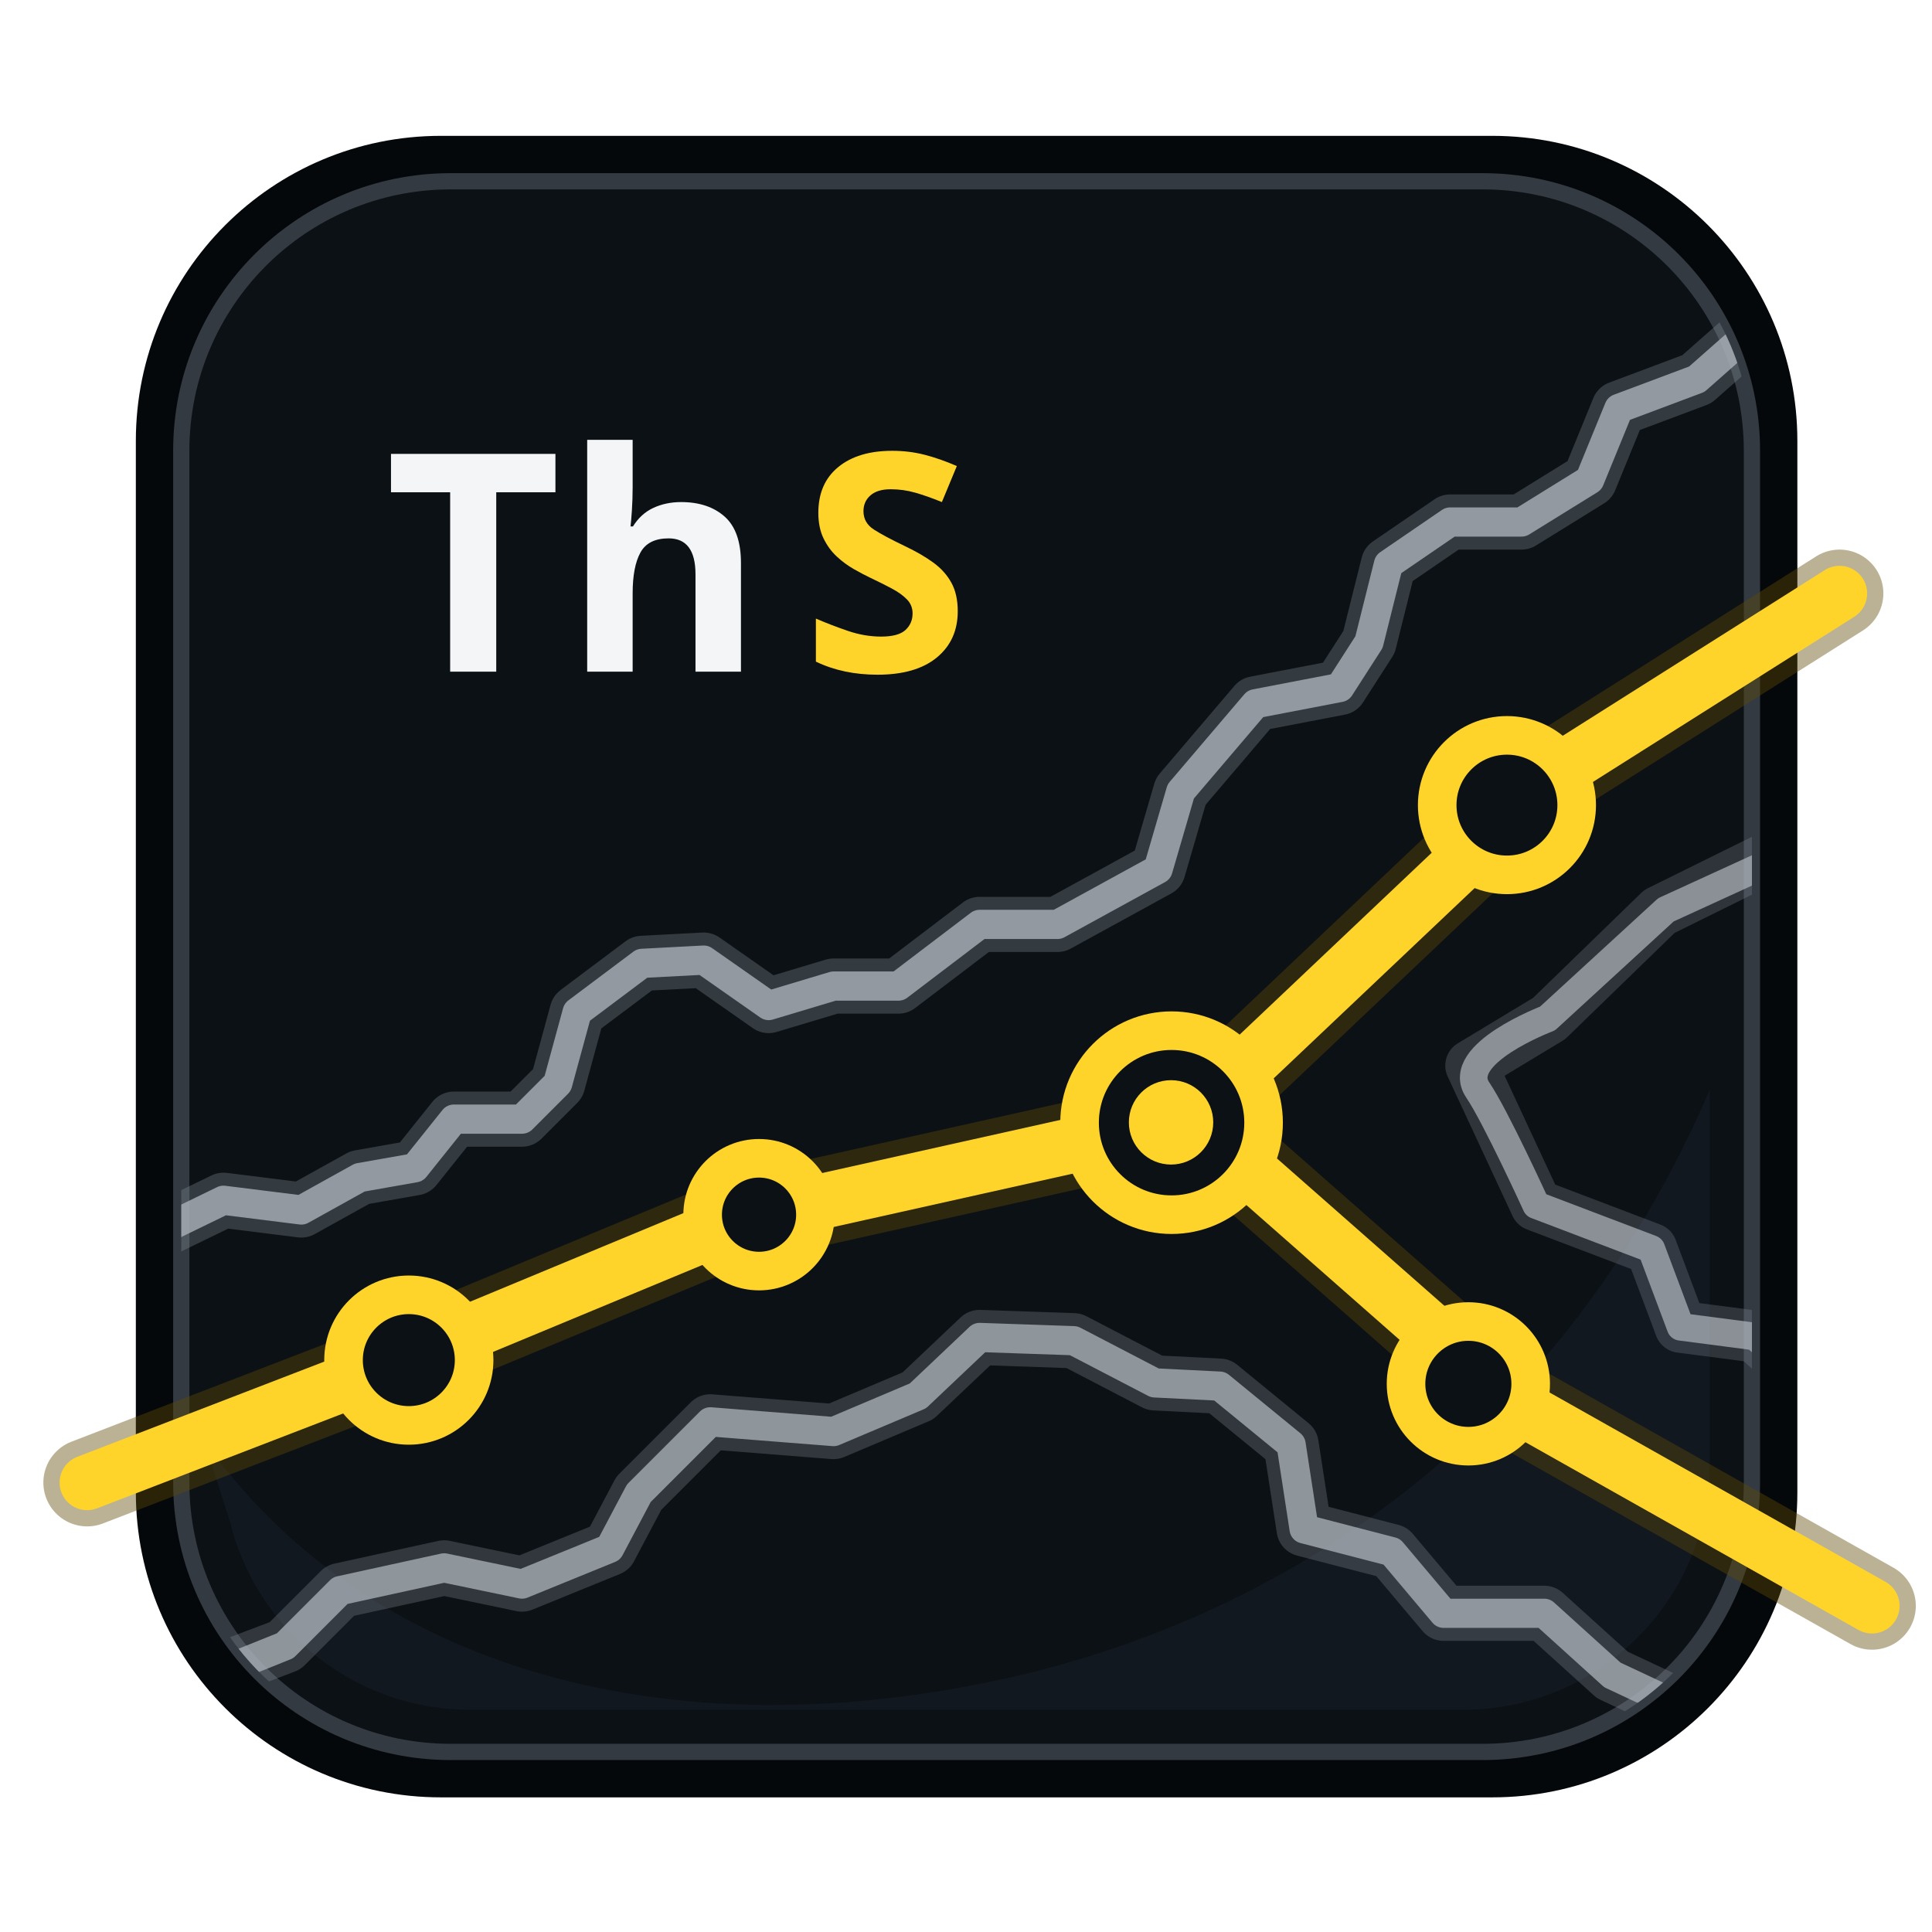
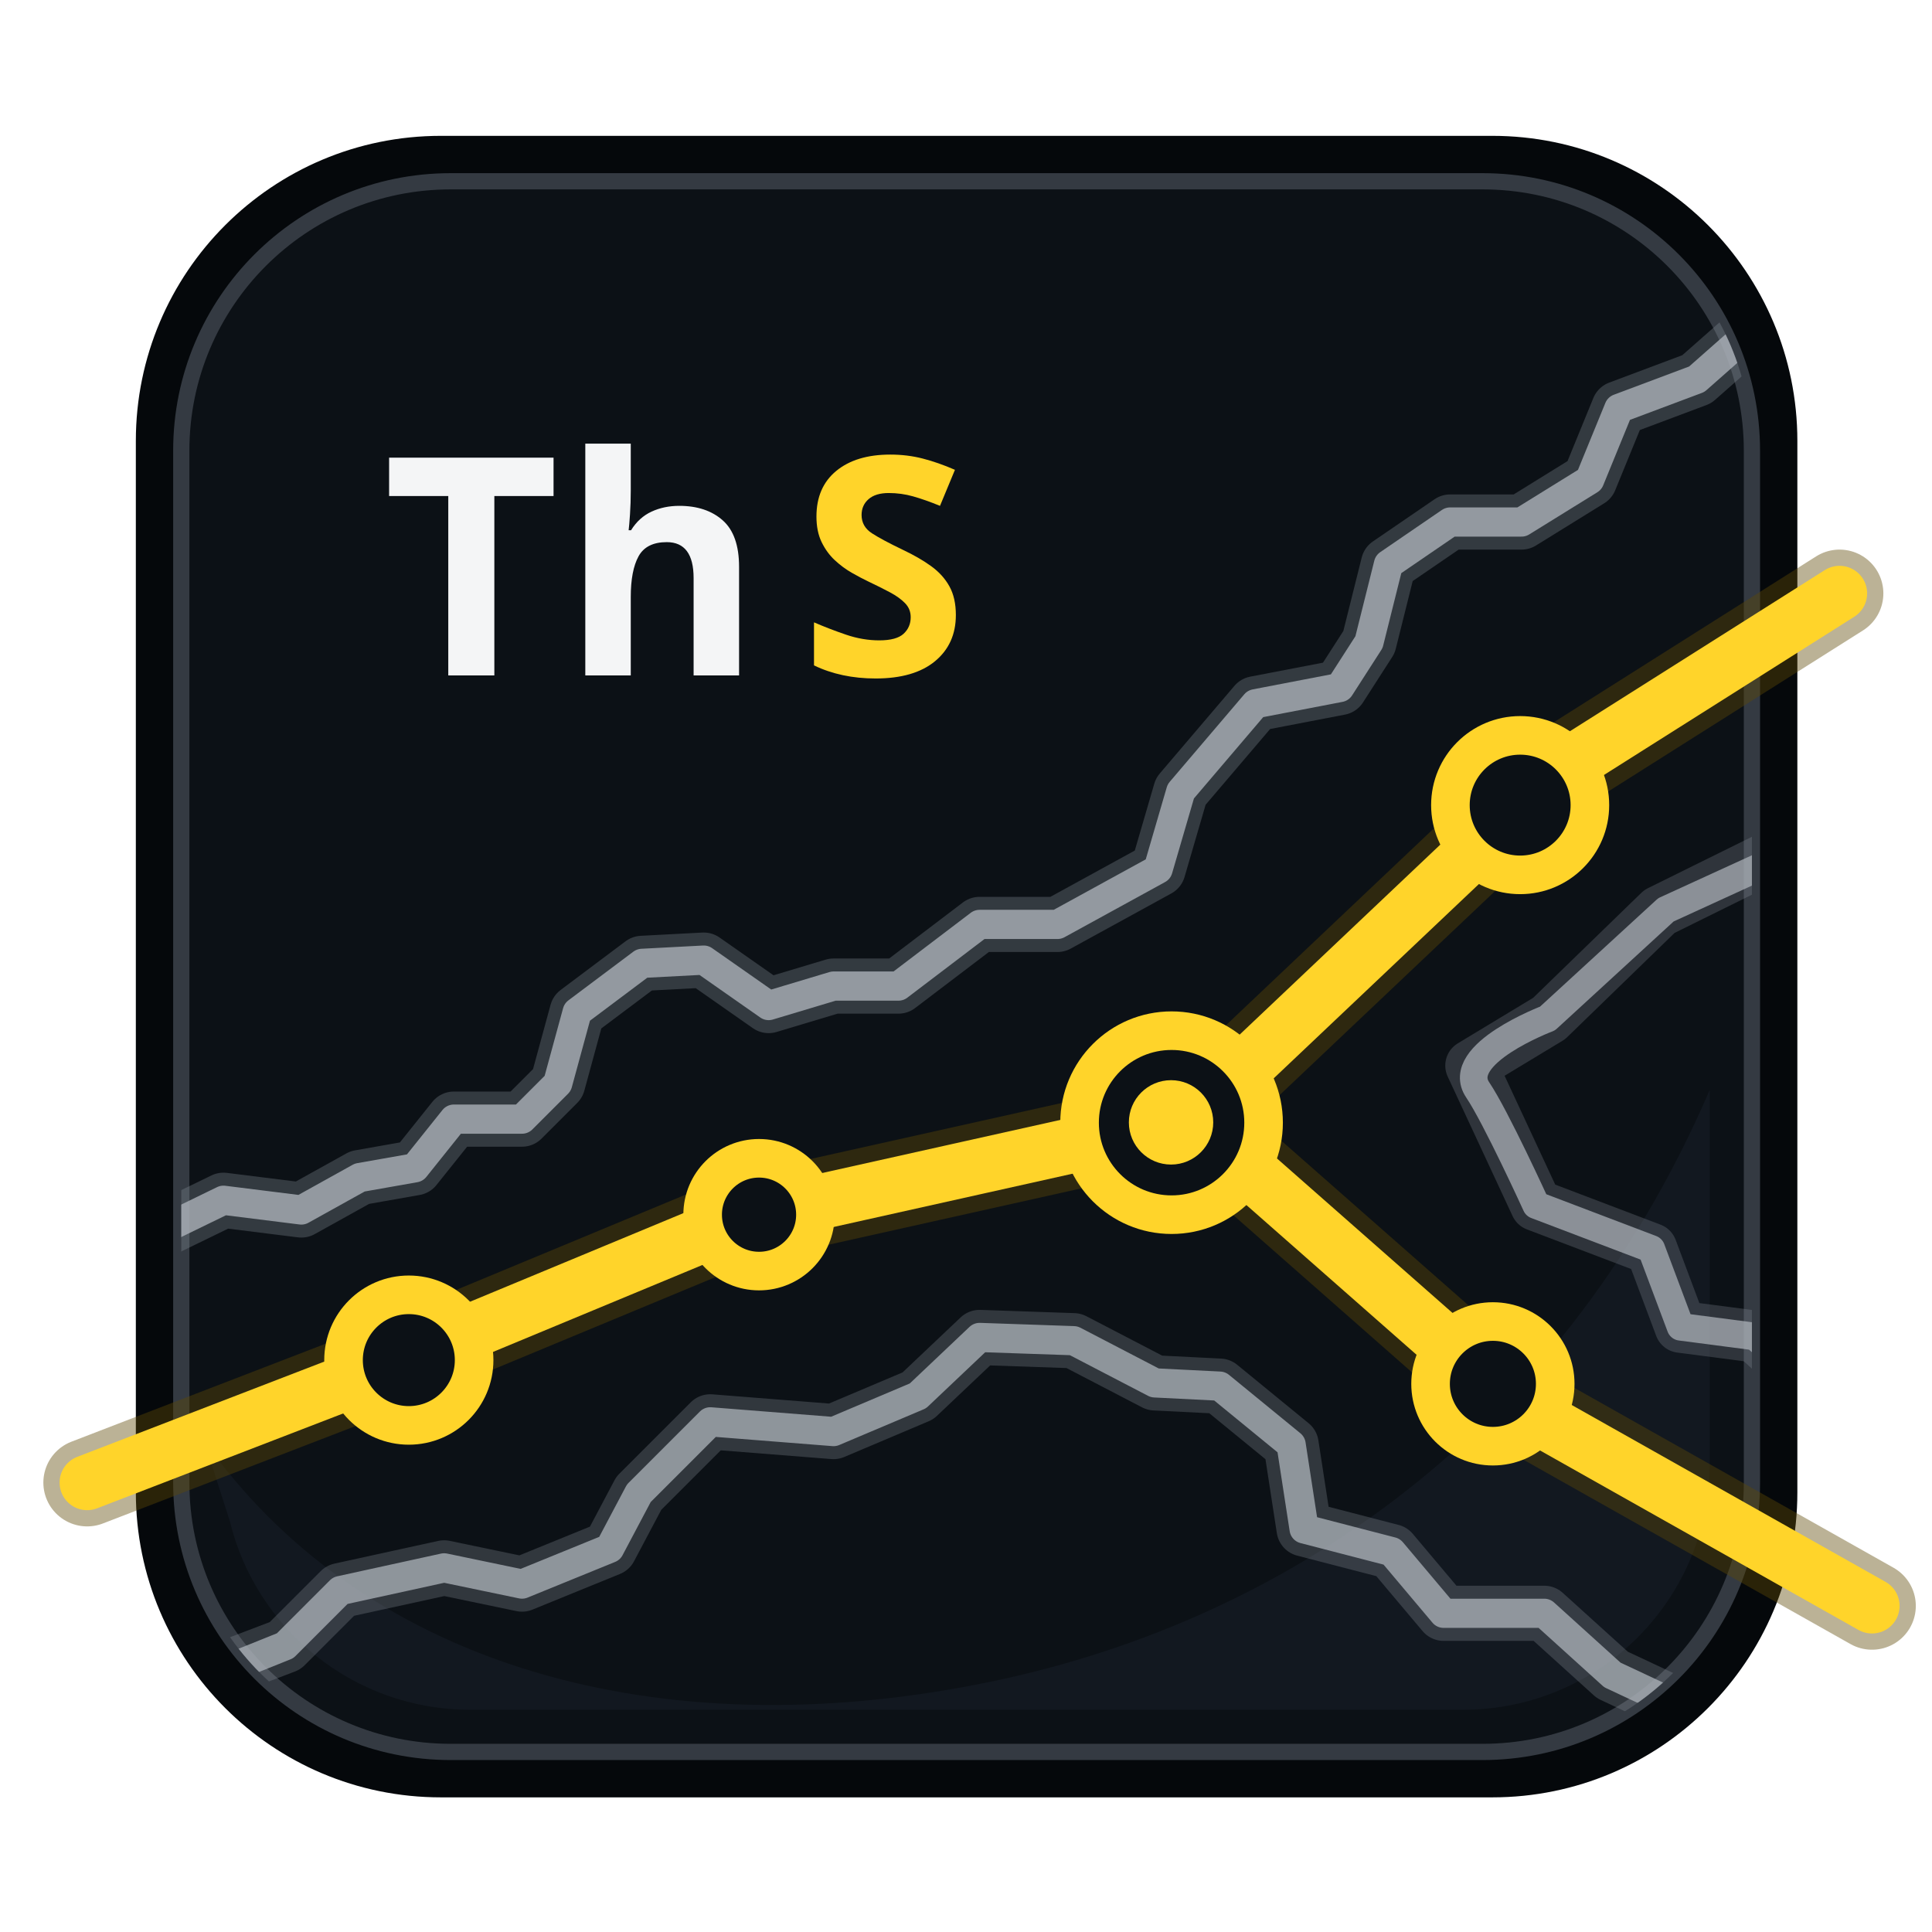
<svg xmlns="http://www.w3.org/2000/svg" width="1024" height="1024" viewBox="0 0 1024 1024">
  <g id="AppIconSafeArea">
    <path id="Path" fill="#05080b" stroke="none" d="M 233.68 72 L 790.96 72 C 880.253 72 952.64 144.387 952.64 233.68 L 952.64 790.96 C 952.64 880.253 880.253 952.64 790.96 952.64 L 233.68 952.64 C 144.387 952.64 72 880.253 72 790.96 L 72 233.68 C 72 144.387 144.387 72 233.68 72 Z" />
    <path id="path1" fill="#0c1116" stroke="none" d="M 238.84 96.08 L 785.8 96.08 C 864.644 96.08 928.56 159.996 928.56 238.84 L 928.56 785.8 C 928.56 864.644 864.644 928.56 785.8 928.56 L 238.84 928.56 C 159.996 928.56 96.08 864.644 96.08 785.8 L 96.08 238.84 C 96.08 159.996 159.996 96.08 238.84 96.08 Z" />
    <path id="path2" fill="#121820" stroke="none" d="M 108.12 763.44 C 190.68 880.4 342.04 925.12 510.6 894.16 C 672.28 864.92 825.36 765.16 906.2 577.68 L 906.2 775.48 C 906.2 847.72 847.72 906.2 775.48 906.2 L 249.16 906.2 C 187.24 906.2 135.64 863.2 121.88 806.44 Z" />
    <path id="path3" fill="none" stroke="#343a42" stroke-width="8.6" d="M 238.84 96.08 L 785.8 96.08 C 864.644 96.08 928.56 159.996 928.56 238.84 L 928.56 785.8 C 928.56 864.644 864.644 928.56 785.8 928.56 L 238.84 928.56 C 159.996 928.56 96.08 864.644 96.08 785.8 L 96.08 238.84 C 96.08 159.996 159.996 96.08 238.84 96.08 Z" />
    <g id="Group">
-       <text id="Th" xml:space="preserve" x="204" y="356" font-family="Verdana" font-size="161.68" font-weight="700" fill="#f4f5f6" letter-spacing="1">Th</text>
-       <text id="S" xml:space="preserve" x="425" y="356" font-family="Verdana" font-size="161.68" font-weight="700" fill="#ffd42a" letter-spacing="1">S</text>
+       <text id="Th" xml:space="preserve" x="203" y="358" font-family="Verdana" font-size="161.68" font-weight="700" fill="#f4f5f6" letter-spacing="1">Th</text>
+       <text id="S" xml:space="preserve" x="424" y="358" font-family="Verdana" font-size="161.68" font-weight="700" fill="#ffd42a" letter-spacing="1">S</text>
    </g>
    <clipPath id="clipPath1">
      <path d="M 238.84 96.08 L 785.8 96.08 C 864.644 96.08 928.56 159.996 928.56 238.84 L 928.56 785.8 C 928.56 864.644 864.644 928.56 785.8 928.56 L 238.84 928.56 C 159.996 928.56 96.08 864.644 96.08 785.8 L 96.08 238.84 C 96.08 159.996 159.996 96.08 238.84 96.08 Z" />
    </clipPath>
    <g id="g1" clip-path="url(#clipPath1)">
      <path id="path4" fill="none" stroke="#88909a" stroke-width="29.24" stroke-linecap="round" stroke-linejoin="round" opacity="0.32" d="M 54.8 667.12 L 118.44 636.16 L 159.72 641.32 L 190.68 624.12 L 219.92 618.96 L 240.56 593.16 L 276.68 593.16 L 295.6 574.24 L 305.92 536.4 L 340.32 510.6 L 373 508.88 L 407.4 532.96 L 441.8 522.64 L 476.2 522.64 L 519.2 489.96 L 560.48 489.96 L 613.8 460.72 L 625.84 419.44 L 665.4 373 L 710.12 364.4 L 725.6 340.32 L 735.92 299.04 L 768.6 276.68 L 806.44 276.68 L 842.56 254.32 L 858.04 216.48 L 899.32 201 L 928.56 175.2 L 969.84 154.56" />
      <path id="path5" fill="none" stroke="#aeb4bb" stroke-width="15.48" stroke-linecap="round" stroke-linejoin="round" opacity="0.78" d="M 54.8 667.12 L 118.44 636.16 L 159.72 641.32 L 190.68 624.12 L 219.92 618.96 L 240.56 593.16 L 276.68 593.16 L 295.6 574.24 L 305.92 536.4 L 340.32 510.6 L 373 508.88 L 407.4 532.96 L 441.8 522.64 L 476.2 522.64 L 519.2 489.96 L 560.48 489.96 L 613.8 460.72 L 625.84 419.44 L 665.4 373 L 710.12 364.4 L 725.6 340.32 L 735.92 299.04 L 768.6 276.68 L 806.44 276.68 L 842.56 254.32 L 858.04 216.48 L 899.32 201 L 928.56 175.2 L 969.84 154.56" />
      <path id="path6" fill="none" stroke="#88909a" stroke-width="29.24" stroke-linecap="round" stroke-linejoin="round" opacity="0.3" d="M 78.88 899.8 L 151.12 872.28 L 180.36 843.04 L 235.4 831 L 276.68 839.6 L 323.12 820.68 L 338.6 791.44 L 376.44 753.6 L 441.8 758.76 L 486.52 739.84 L 519.2 708.88 L 569.08 710.6 L 612.08 732.96 L 646.48 734.68 L 684.32 765.64 L 691.2 810.36 L 737.64 822.4 L 765.16 855.08 L 818.48 855.08 L 854.6 887.76 L 909.64 913.56 L 964.68 953.12" />
      <path id="path7" fill="none" stroke="#aeb4bb" stroke-width="15.48" stroke-linecap="round" stroke-linejoin="round" opacity="0.75" d="M 54.8 910.98 L 151.12 872.28 L 180.36 843.04 L 235.4 831 L 276.68 839.6 L 323.12 820.68 L 338.6 791.44 L 376.44 753.6 L 441.8 758.76 L 486.52 739.84 L 519.2 708.88 L 569.08 710.6 L 612.08 732.96 L 646.48 734.68 L 684.32 765.64 L 691.2 810.36 L 737.64 822.4 L 765.16 855.08 L 818.48 855.08 L 854.6 887.76 L 909.64 913.56 L 964.68 953.12" />
      <path id="path8" fill="none" stroke="#88909a" stroke-width="27.52" stroke-linecap="round" stroke-linejoin="round" opacity="0.28" d="M 952.64 446.96 L 879.54 483.08 L 821.06 539.84 L 779.78 564.78 L 814.18 638.74 L 875.24 661.96 L 890.72 703.24 L 930.28 708.4 L 968.12 742.8 L 992.2 753.12" />
      <path id="path9" fill="none" stroke="#aeb4bb" stroke-width="14.62" stroke-linecap="round" stroke-linejoin="round" opacity="0.72" d="M 975 440.08 L 882.98 482.22 L 820.2 539.84 C 820.2 539.84 770.354 558.676 783.22 577.68 C 792.777 591.796 814.18 638.74 814.18 638.74 L 875.24 661.96 L 890.72 703.24 L 930.28 708.4 L 968.12 742.8 L 992.2 753.12" />
    </g>
    <g id="g2">
      <path id="path10" fill="none" stroke="#5c4704" stroke-width="46.44" stroke-linecap="round" stroke-linejoin="round" opacity="0.42" d="M 46.2 785.8 L 188.96 730.76 L 391.92 646.48 L 631 593.16 L 825.36 409.12 L 975 314.52" />
      <path id="path11" fill="none" stroke="#ffd42a" stroke-width="29.24" stroke-linecap="round" stroke-linejoin="round" d="M 46.2 785.8 L 188.96 730.76 L 391.92 646.48 L 631 593.16 L 825.36 409.12 L 975 314.52" />
      <path id="path12" fill="none" stroke="#5c4704" stroke-width="46.44" stroke-linecap="round" stroke-linejoin="round" opacity="0.42" d="M 631 593.16 L 803 744.52 L 992.2 851.16" />
      <path id="path13" fill="none" stroke="#ffd42a" stroke-width="29.24" stroke-linecap="round" stroke-linejoin="round" d="M 631 593.16 L 803 744.52 L 992.2 851.16" />
    </g>
    <g id="g3">
      <path id="path14" fill="#0c1116" stroke="#ffd42a" stroke-width="20.45" d="M 251.294 720.887 C 251.294 739.999 235.8 755.494 216.687 755.494 C 197.574 755.494 182.08 739.999 182.08 720.887 C 182.08 701.774 197.574 686.28 216.687 686.28 C 235.8 686.28 251.294 701.774 251.294 720.887 Z" />
      <path id="path15" fill="#0c1116" stroke="#ffd42a" stroke-width="20.45" d="M 432.194 643.807 C 432.194 660.314 418.813 673.695 402.306 673.695 C 385.8 673.695 372.418 660.314 372.418 643.807 C 372.418 627.301 385.8 613.92 402.306 613.92 C 418.813 613.92 432.194 627.301 432.194 643.807 Z" />
      <path id="path16" fill="#0c1116" stroke="#ffd42a" stroke-width="20.45" d="M 669.724 595.043 C 669.724 621.975 647.891 643.807 620.959 643.807 C 594.028 643.807 572.195 621.975 572.195 595.043 C 572.195 568.111 594.028 546.279 620.959 546.279 C 647.891 546.279 669.724 568.111 669.724 595.043 Z" />
-       <path id="path17" fill="#0c1116" stroke="#ffd42a" stroke-width="20.45" d="M 835.68 426.727 C 835.68 447.143 819.13 463.694 798.713 463.694 C 778.297 463.694 761.747 447.143 761.747 426.727 C 761.747 406.311 778.297 389.761 798.713 389.761 C 819.13 389.761 835.68 406.311 835.68 426.727 Z" />
-       <path id="path18" fill="#0c1116" stroke="#ffd42a" stroke-width="20.45" d="M 811.298 733.471 C 811.298 751.715 796.508 766.505 778.264 766.505 C 760.02 766.505 745.23 751.715 745.23 733.471 C 745.23 715.227 760.02 700.437 778.264 700.437 C 796.508 700.437 811.298 715.227 811.298 733.471 Z" />
+       <path id="path17" fill="#0c1116" stroke="#ffd42a" stroke-width="20.45" d="M 842.68 426.727 C 842.68 447.143 826.13 463.694 805.713 463.694 C 785.297 463.694 768.747 447.143 768.747 426.727 C 768.747 406.311 785.297 389.761 805.713 389.761 C 826.13 389.761 842.68 406.311 842.68 426.727 Z" />
+       <path id="path18" fill="#0c1116" stroke="#ffd42a" stroke-width="20.45" d="M 824.298 733.471 C 824.298 751.715 809.508 766.505 791.264 766.505 C 773.02 766.505 758.23 751.715 758.23 733.471 C 758.23 715.227 773.02 700.437 791.264 700.437 C 809.508 700.437 824.298 715.227 824.298 733.471 Z" />
    </g>
    <path id="path19" fill="#ffd42a" stroke="none" d="M 643.04 594.88 C 643.04 607.229 633.029 617.24 620.68 617.24 C 608.331 617.24 598.32 607.229 598.32 594.88 C 598.32 582.531 608.331 572.52 620.68 572.52 C 633.029 572.52 643.04 582.531 643.04 594.88 Z" />
  </g>
</svg>
